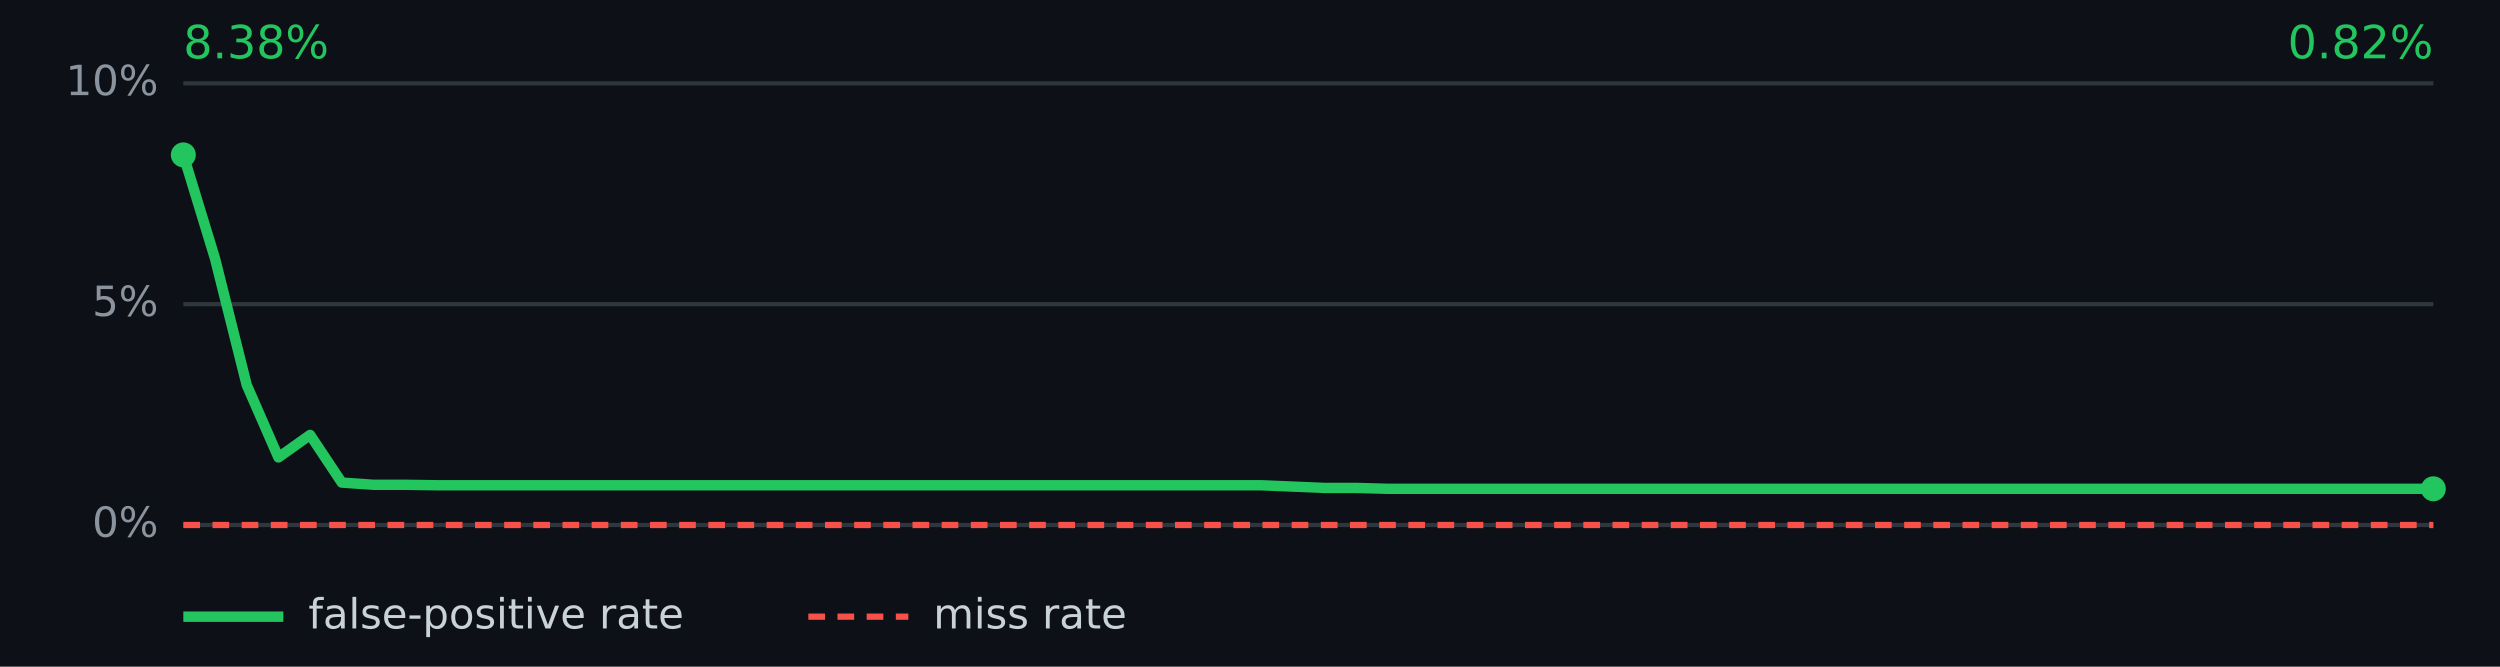
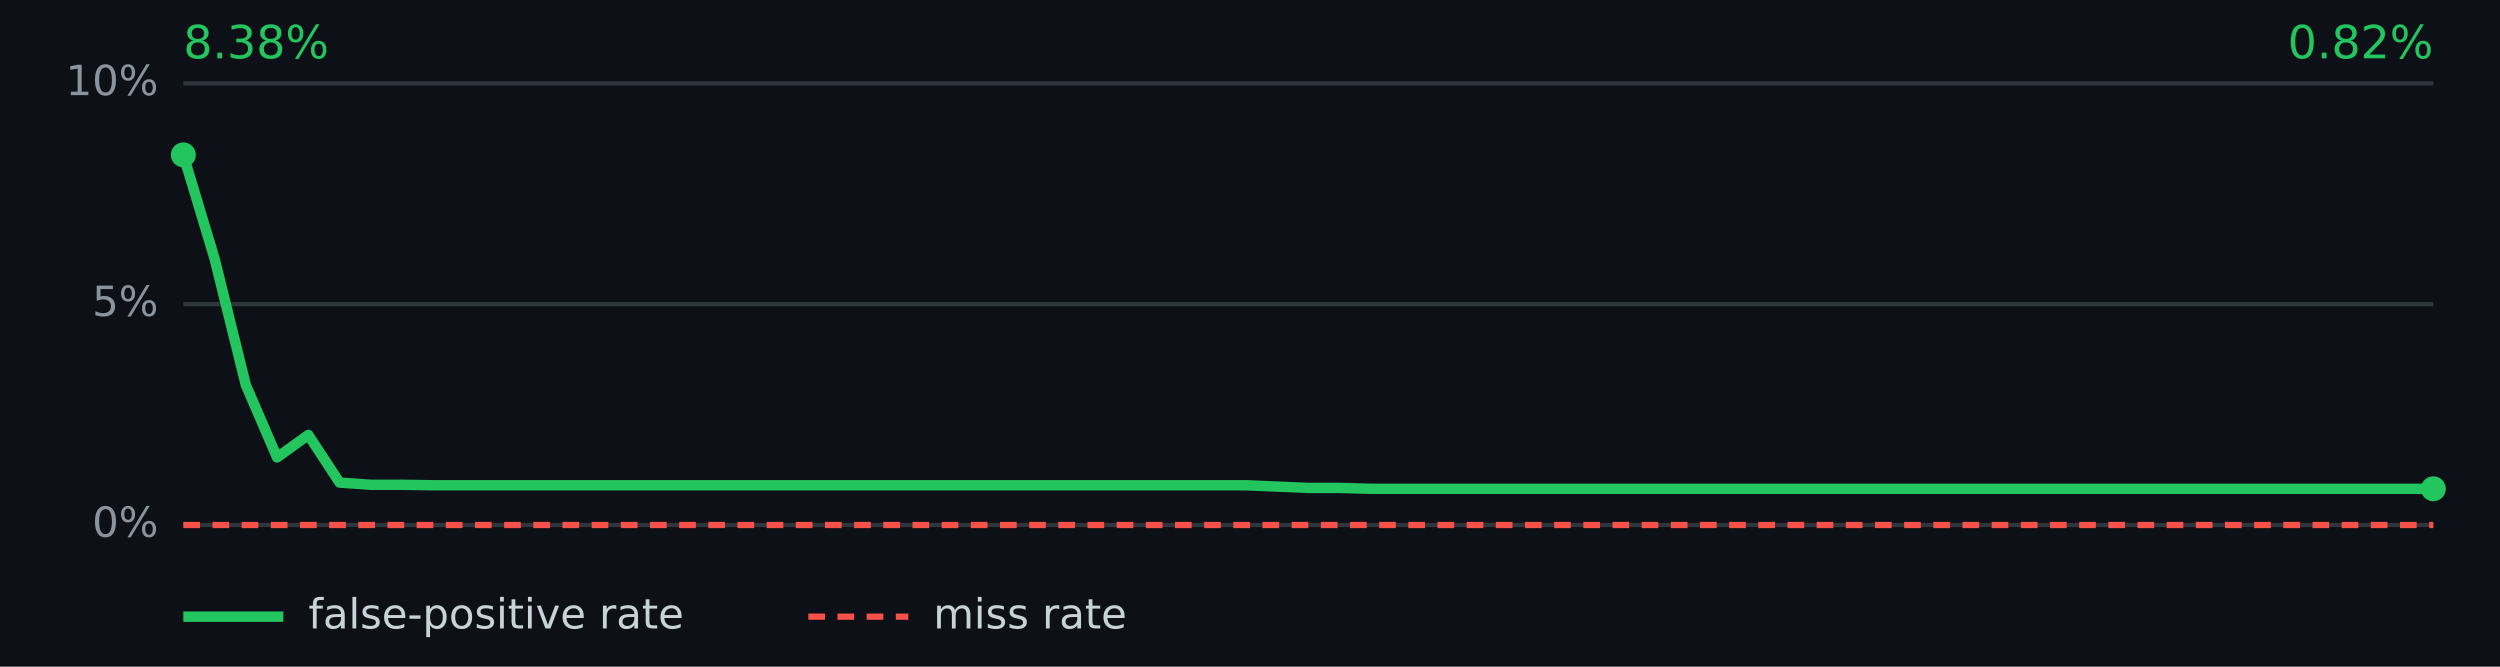
<svg xmlns="http://www.w3.org/2000/svg" width="600" height="160" role="img" aria-label="false-positive rate trend: 8.38% to 0.82%">
  <rect width="100%" height="160" fill="#0d1117" />
  <line x1="44" y1="20.00" x2="584" y2="20.00" stroke="#30363d" stroke-width="1" />
  <text x="38" y="20.00" font-family="Verdana,Geneva,DejaVu Sans,sans-serif" font-size="10" fill="#8b949e" text-anchor="end" dominant-baseline="middle">10%</text>
  <line x1="44" y1="73.00" x2="584" y2="73.00" stroke="#30363d" stroke-width="1" />
  <text x="38" y="73.00" font-family="Verdana,Geneva,DejaVu Sans,sans-serif" font-size="10" fill="#8b949e" text-anchor="end" dominant-baseline="middle">5%</text>
  <line x1="44" y1="126.00" x2="584" y2="126.00" stroke="#30363d" stroke-width="1" />
  <text x="38" y="126.00" font-family="Verdana,Geneva,DejaVu Sans,sans-serif" font-size="10" fill="#8b949e" text-anchor="end" dominant-baseline="middle">0%</text>
-   <polyline points="44.00,126.00 52.57,126.00 61.14,126.00 69.71,126.00 78.29,126.00 86.86,126.00 95.43,126.00 104.00,126.00 112.57,126.00 121.14,126.00 129.71,126.00 138.29,126.00 146.86,126.00 155.43,126.00 164.00,126.00 172.57,126.00 181.14,126.00 189.71,126.00 198.29,126.00 206.86,126.00 215.43,126.00 224.00,126.00 232.57,126.00 241.14,126.00 249.71,126.00 258.29,126.00 266.86,126.00 275.43,126.00 284.00,126.00 292.57,126.00 301.14,126.00 309.71,126.00 318.29,126.00 326.86,126.00 335.43,126.00 344.00,126.00 352.57,126.00 361.14,126.00 369.71,126.00 378.29,126.00 386.86,126.00 395.43,126.00 404.00,126.00 412.57,126.00 421.14,126.00 429.71,126.00 438.29,126.00 446.86,126.00 455.43,126.00 464.00,126.00 472.57,126.00 481.14,126.00 489.71,126.00 498.29,126.00 506.86,126.00 515.43,126.00 524.00,126.00 532.57,126.00 541.14,126.00 549.71,126.00 558.29,126.00 566.86,126.00 575.43,126.00 584.00,126.00" fill="none" stroke="#f85149" stroke-width="1.5" stroke-dasharray="4,3" />
-   <polyline points="44.00,37.17 51.61,62.08 59.21,92.40 66.82,109.78 74.42,104.38 82.03,115.82 89.63,116.35 97.24,116.35 104.85,116.46 112.45,116.46 120.06,116.46 127.66,116.46 135.27,116.46 142.87,116.46 150.48,116.46 158.08,116.46 165.69,116.46 173.30,116.46 180.90,116.46 188.51,116.46 196.11,116.46 203.72,116.46 211.32,116.46 218.93,116.46 226.54,116.46 234.14,116.46 241.75,116.46 249.35,116.46 256.96,116.46 264.56,116.46 272.17,116.46 279.77,116.46 287.38,116.46 294.99,116.46 302.59,116.46 310.20,116.78 317.80,117.10 325.41,117.10 333.01,117.31 340.62,117.31 348.23,117.31 355.83,117.31 363.44,117.31 371.04,117.31 378.65,117.31 386.25,117.31 393.86,117.31 401.46,117.31 409.07,117.31 416.68,117.31 424.28,117.31 431.89,117.31 439.49,117.31 447.10,117.31 454.70,117.31 462.31,117.31 469.92,117.31 477.52,117.31 485.13,117.31 492.73,117.31 500.34,117.31 507.94,117.31 515.55,117.31 523.15,117.31 530.76,117.31 538.37,117.31 545.97,117.31 553.58,117.31 561.18,117.31 568.79,117.31 576.39,117.31 584.00,117.31" fill="none" stroke="#22c55e" stroke-width="2.5" stroke-linejoin="round" />
+   <polyline points="44.00,126.00 52.44,126.00 60.88,126.00 69.31,126.00 77.75,126.00 86.19,126.00 94.62,126.00 103.06,126.00 111.50,126.00 119.94,126.00 128.38,126.00 136.81,126.00 145.25,126.00 153.69,126.00 162.12,126.00 170.56,126.00 179.00,126.00 187.44,126.00 195.88,126.00 204.31,126.00 212.75,126.00 221.19,126.00 229.62,126.00 238.06,126.00 246.50,126.00 254.94,126.00 263.38,126.00 271.81,126.00 280.25,126.00 288.69,126.00 297.12,126.00 305.56,126.00 314.00,126.00 322.44,126.00 330.88,126.00 339.31,126.00 347.75,126.00 356.19,126.00 364.62,126.00 373.06,126.00 381.50,126.00 389.94,126.00 398.38,126.00 406.81,126.00 415.25,126.00 423.69,126.00 432.12,126.00 440.56,126.00 449.00,126.00 457.44,126.00 465.88,126.00 474.31,126.00 482.75,126.00 491.19,126.00 499.62,126.00 508.06,126.00 516.50,126.00 524.94,126.00 533.38,126.00 541.81,126.00 550.25,126.00 558.69,126.00 567.12,126.00 575.56,126.00 584.00,126.00" fill="none" stroke="#f85149" stroke-width="1.5" stroke-dasharray="4,3" />
+   <polyline points="44.00,37.17 51.50,62.08 59.00,92.40 66.50,109.78 74.00,104.38 81.50,115.82 89.00,116.35 96.50,116.35 104.00,116.46 111.50,116.46 119.00,116.46 126.50,116.46 134.00,116.46 141.50,116.46 149.00,116.46 156.50,116.46 164.00,116.46 171.50,116.46 179.00,116.46 186.50,116.46 194.00,116.46 201.50,116.46 209.00,116.46 216.50,116.46 224.00,116.46 231.50,116.46 239.00,116.46 246.50,116.46 254.00,116.46 261.50,116.46 269.00,116.46 276.50,116.46 284.00,116.46 291.50,116.46 299.00,116.46 306.50,116.78 314.00,117.10 321.50,117.10 329.00,117.31 336.50,117.31 344.00,117.31 351.50,117.31 359.00,117.31 366.50,117.31 374.00,117.31 381.50,117.31 389.00,117.31 396.50,117.31 404.00,117.31 411.50,117.31 419.00,117.31 426.50,117.31 434.00,117.31 441.50,117.31 449.00,117.31 456.50,117.31 464.00,117.31 471.50,117.31 479.00,117.31 486.50,117.31 494.00,117.31 501.50,117.31 509.00,117.31 516.50,117.31 524.00,117.31 531.50,117.31 539.00,117.31 546.50,117.31 554.00,117.31 561.50,117.31 569.00,117.31 576.50,117.31 584.00,117.31" fill="none" stroke="#22c55e" stroke-width="2.5" stroke-linejoin="round" />
  <circle cx="44.00" cy="37.17" r="3" fill="#22c55e" />
  <circle cx="584.00" cy="117.31" r="3" fill="#22c55e" />
  <text x="44.00" y="14" font-family="Verdana,Geneva,DejaVu Sans,sans-serif" font-size="11" fill="#22c55e" text-anchor="start">8.38%</text>
  <text x="584.00" y="14" font-family="Verdana,Geneva,DejaVu Sans,sans-serif" font-size="11" fill="#22c55e" text-anchor="end">0.82%</text>
  <line x1="44" y1="148" x2="68" y2="148" stroke="#22c55e" stroke-width="2.5" />
  <text x="74" y="148" font-family="Verdana,Geneva,DejaVu Sans,sans-serif" font-size="10" fill="#c9d1d9" dominant-baseline="middle">false-positive rate</text>
  <line x1="194" y1="148" x2="218" y2="148" stroke="#f85149" stroke-width="1.5" stroke-dasharray="4,3" />
  <text x="224" y="148" font-family="Verdana,Geneva,DejaVu Sans,sans-serif" font-size="10" fill="#c9d1d9" dominant-baseline="middle">miss rate</text>
</svg>
